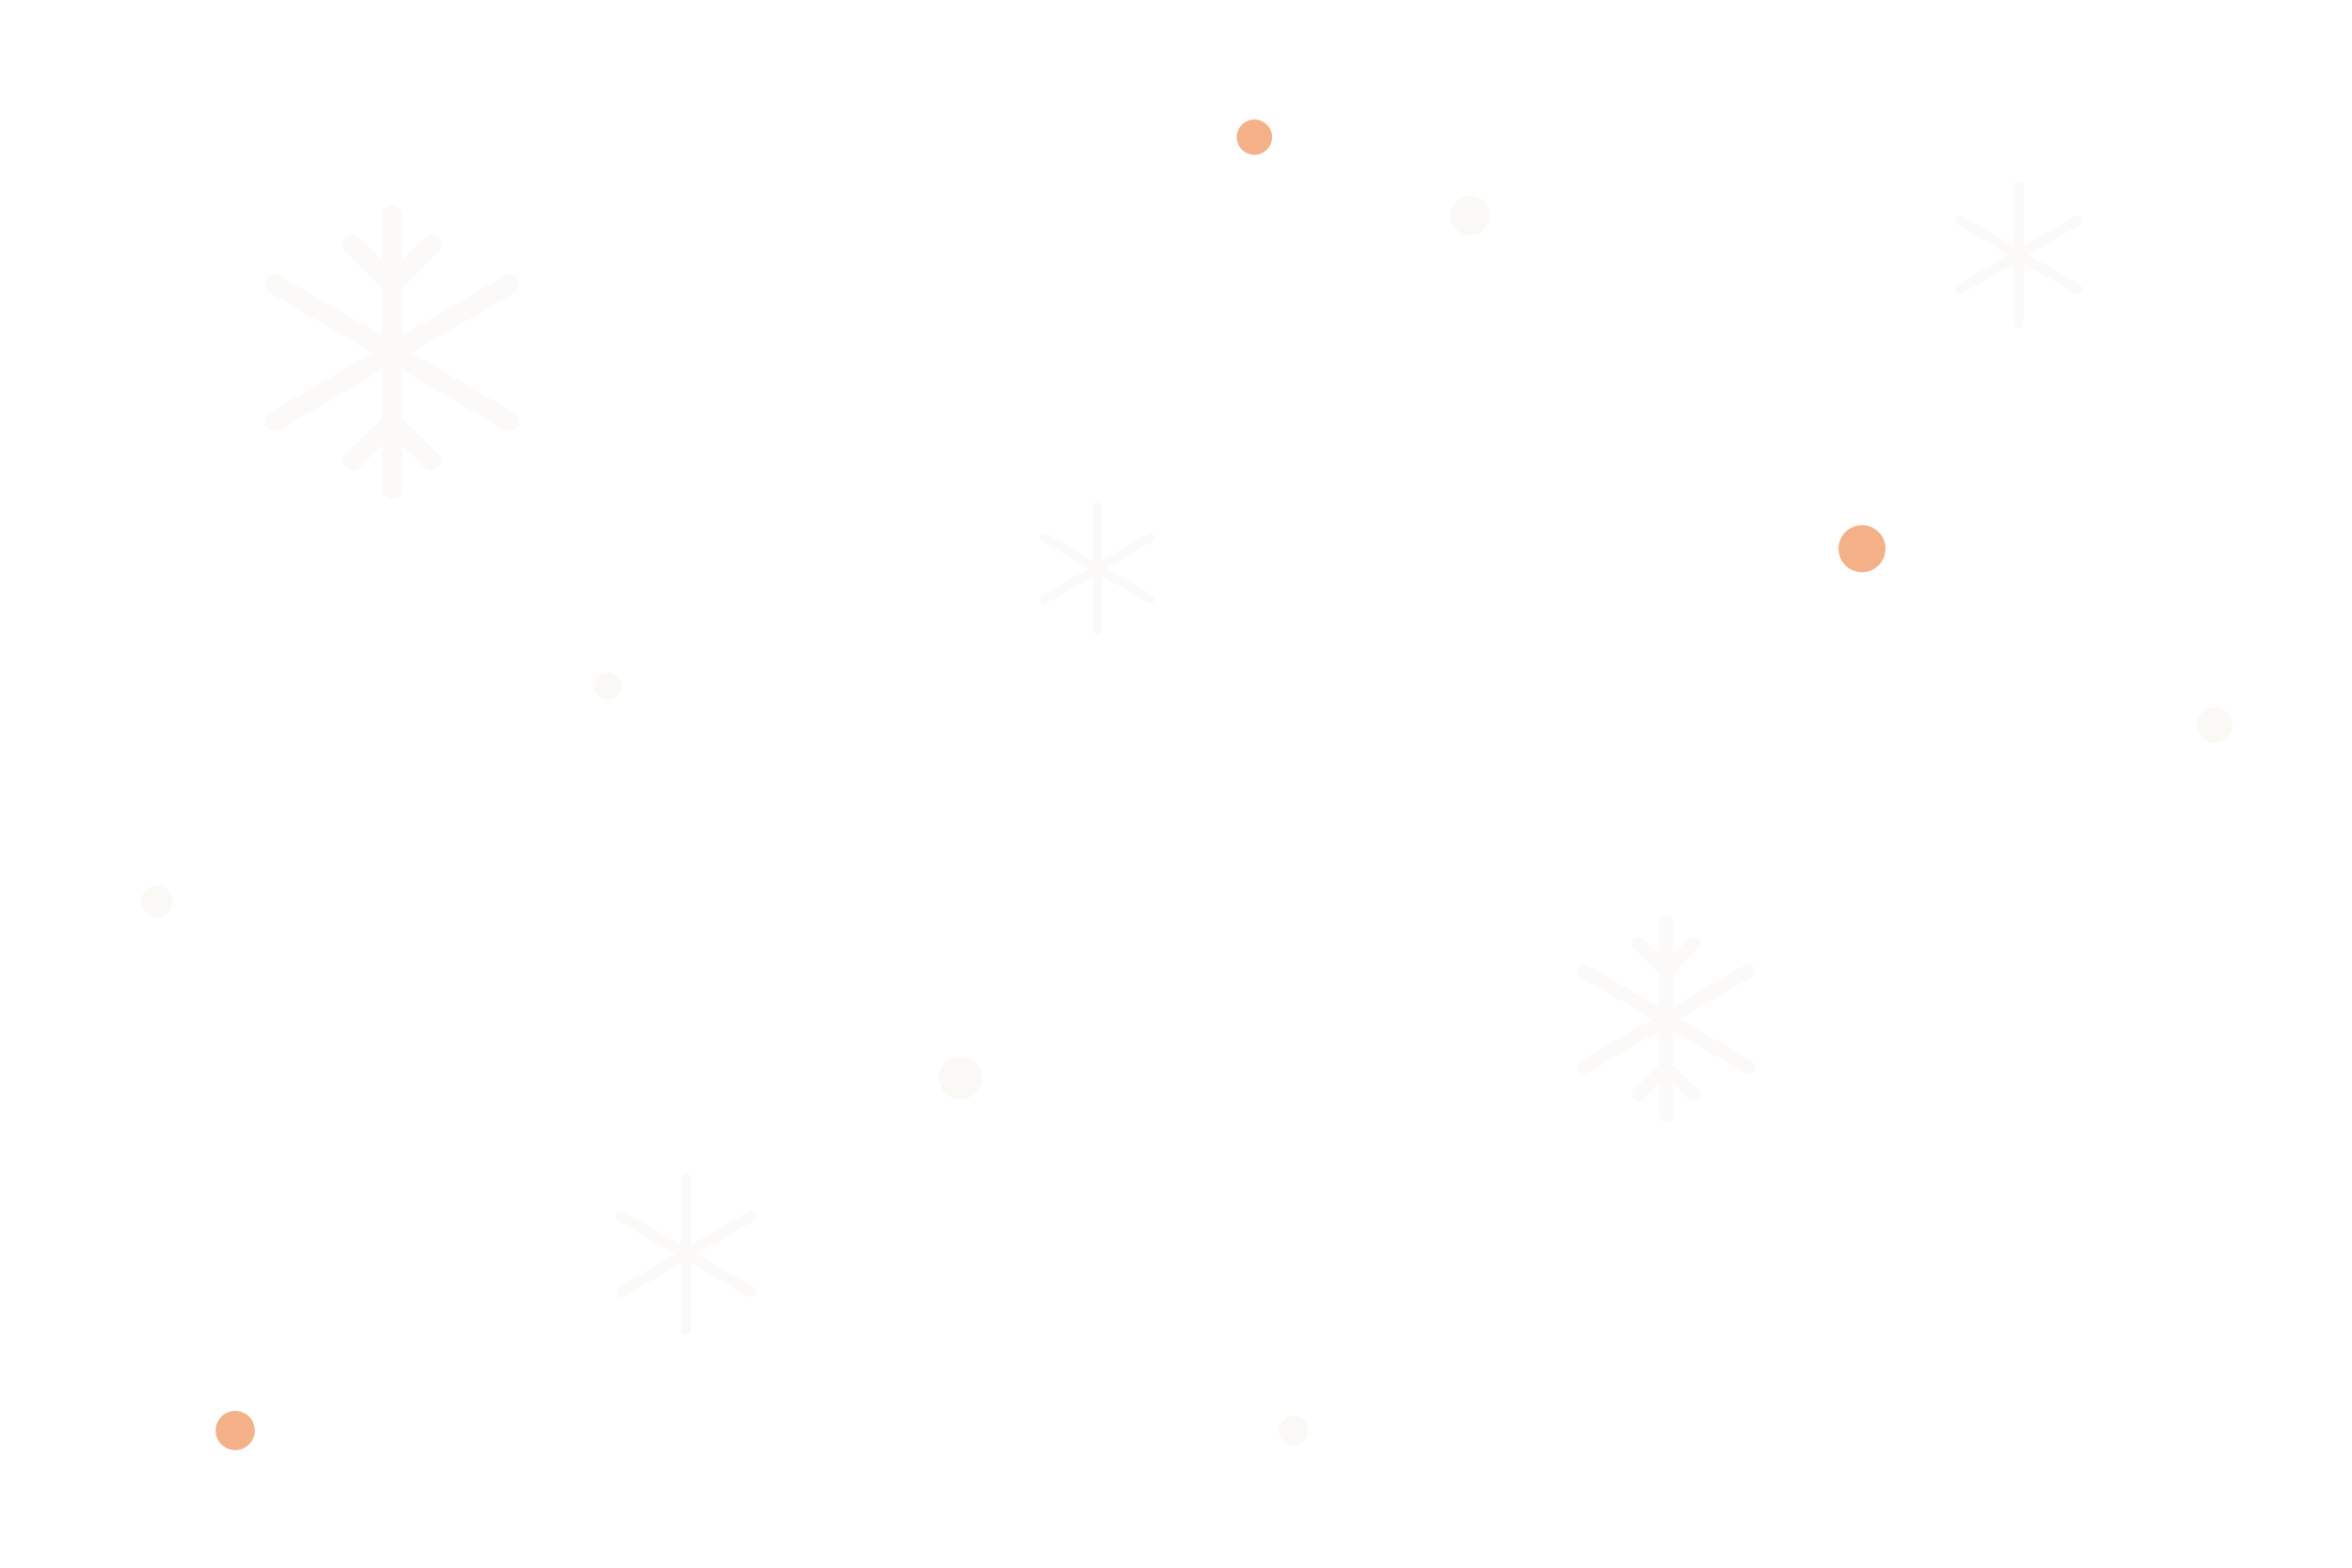
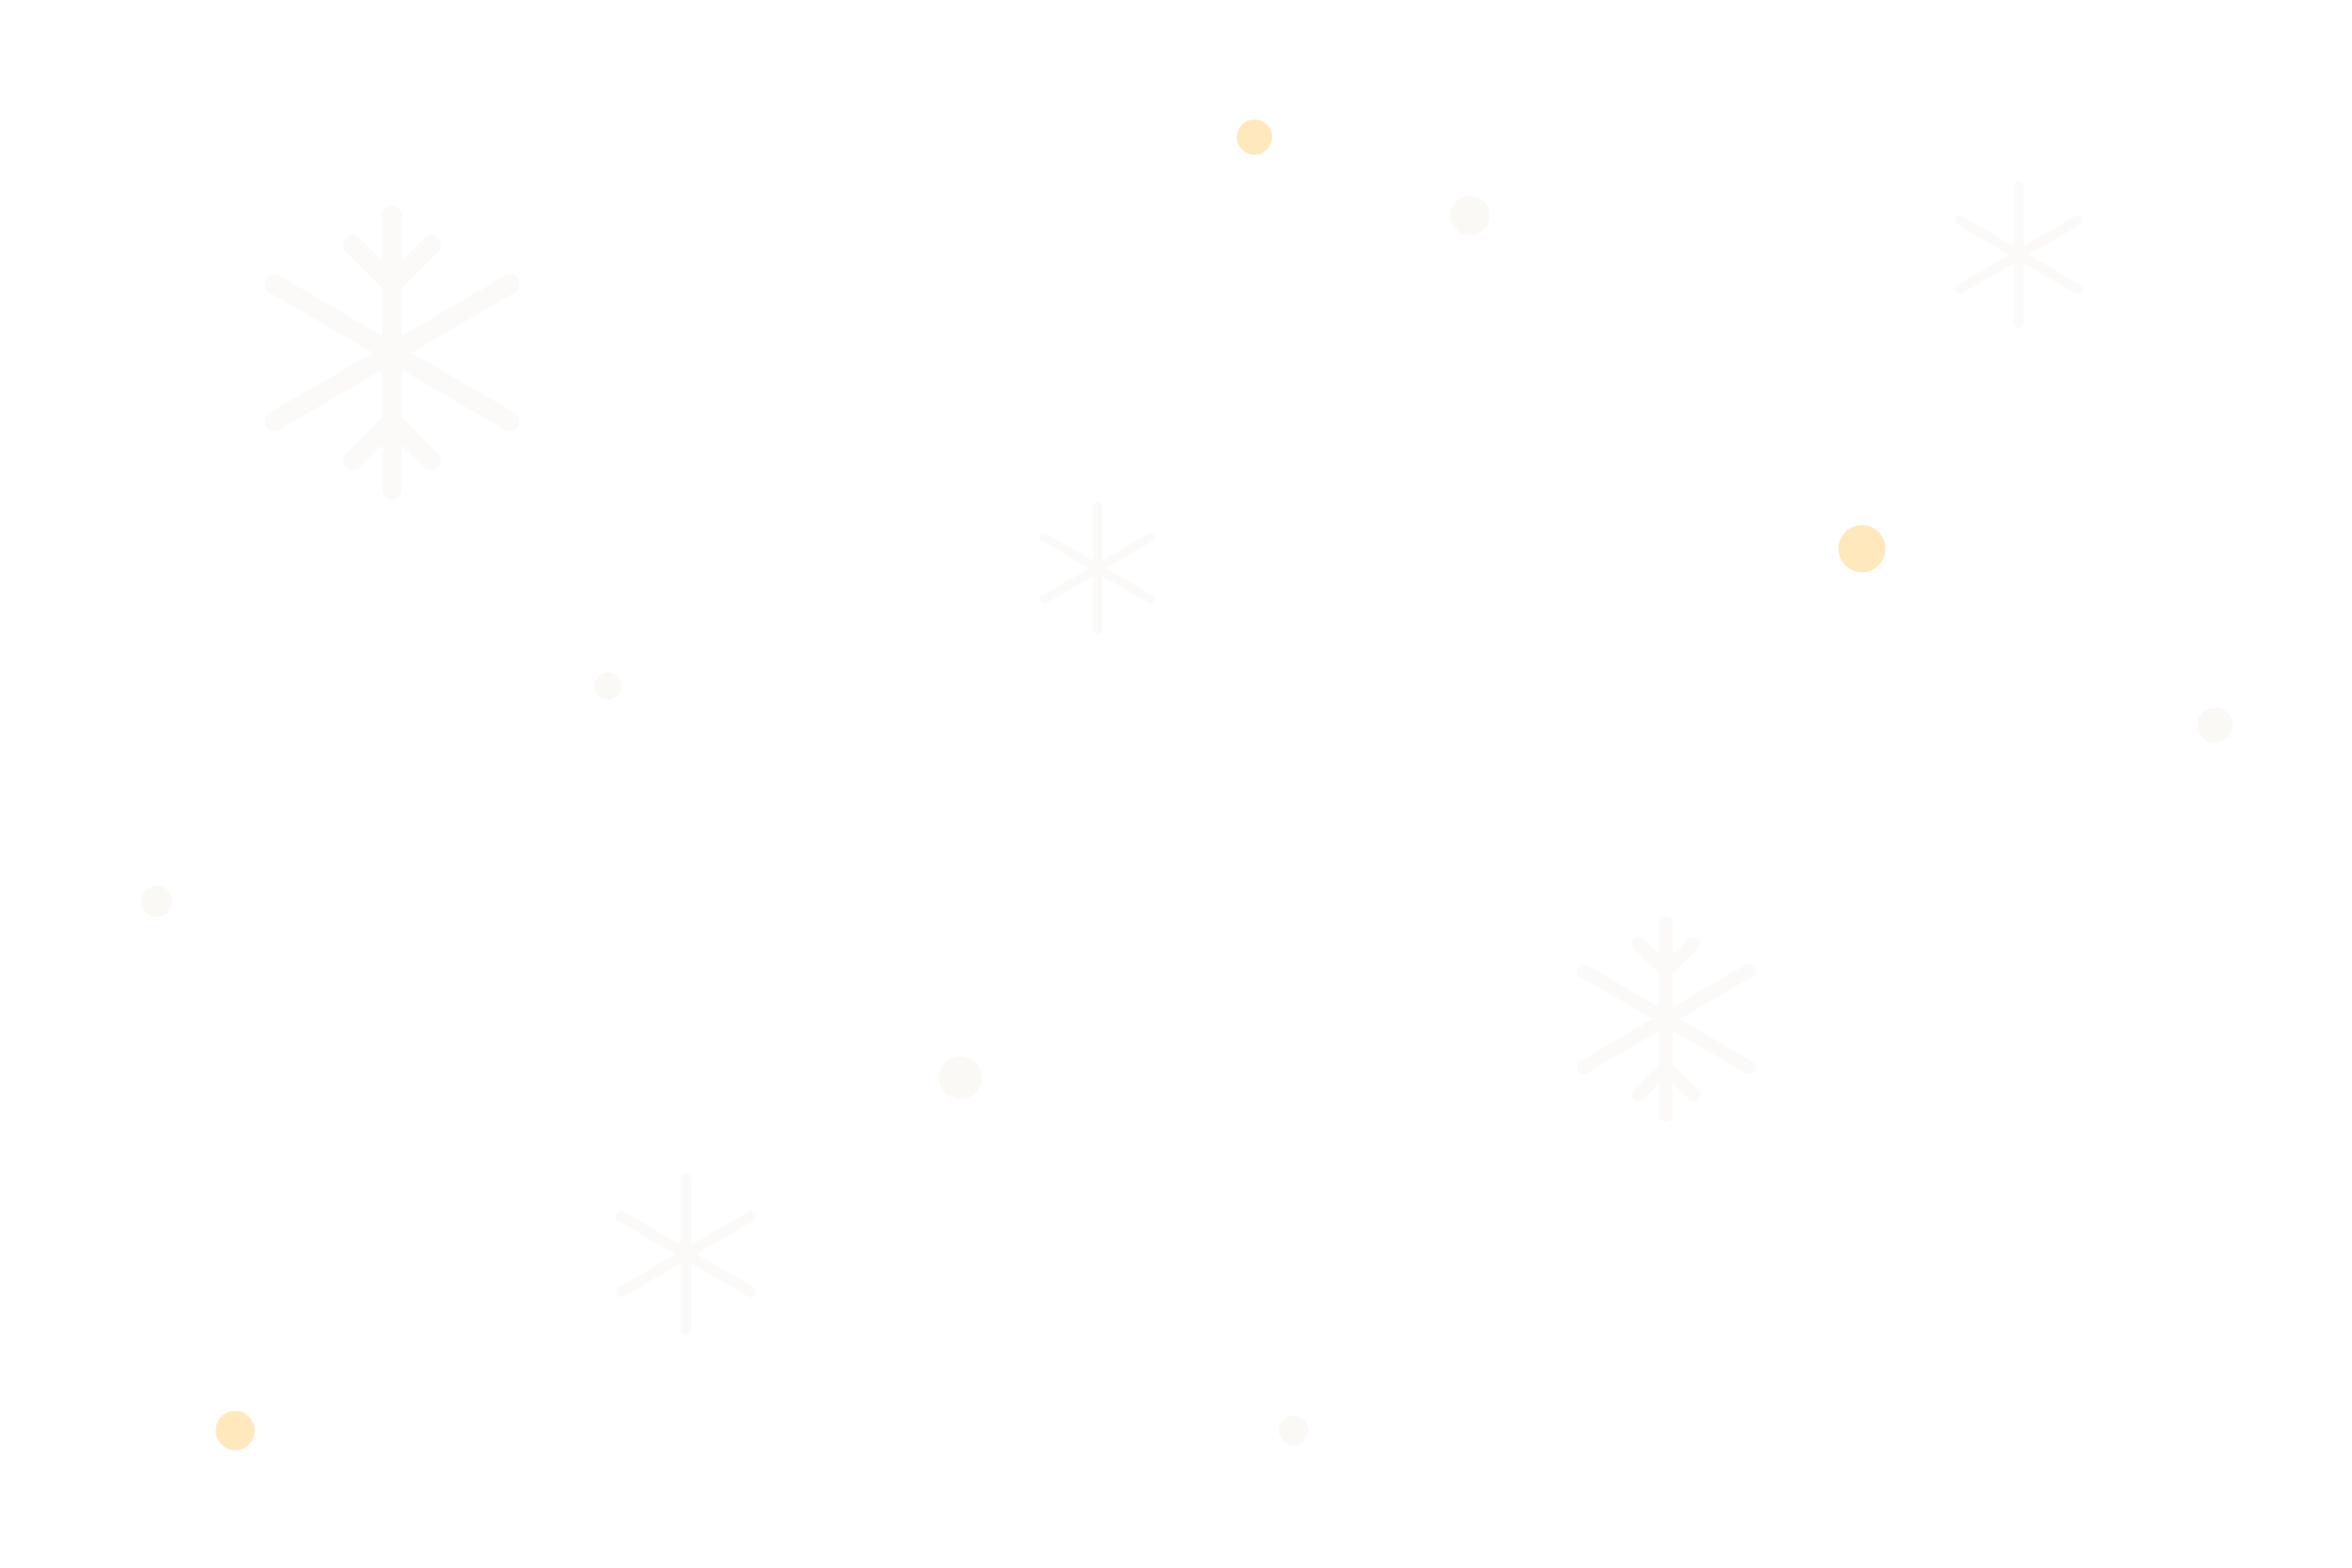
<svg xmlns="http://www.w3.org/2000/svg" width="240" height="160" viewBox="0 0 240 160">
  <g fill="none" stroke="#F1E8DD" stroke-linecap="round" stroke-width="2" opacity=".22">
    <g transform="translate(40 36)">
      <path d="M0-14V14M-12-7 12 7M-12 7 12-7M-4-11 0-7 4-11M-4 11 0 7 4 11" />
    </g>
    <g transform="translate(170 104) scale(.7)">
      <path d="M0-14V14M-12-7 12 7M-12 7 12-7M-4-11 0-7 4-11M-4 11 0 7 4 11" />
    </g>
    <g transform="translate(112 58) scale(.45)">
      <path d="M0-14V14M-12-7 12 7M-12 7 12-7" />
    </g>
    <g transform="translate(206 26) scale(.5)">
      <path d="M0-14V14M-12-7 12 7M-12 7 12-7" />
    </g>
    <g transform="translate(70 128) scale(.55)">
      <path d="M0-14V14M-12-7 12 7M-12 7 12-7" />
    </g>
  </g>
  <g fill="#F1E8DD" opacity=".28">
    <circle cx="150" cy="22" r="2" />
    <circle cx="16" cy="92" r="1.6" />
    <circle cx="98" cy="110" r="2.2" />
    <circle cx="226" cy="74" r="1.8" />
    <circle cx="132" cy="146" r="1.5" />
    <circle cx="62" cy="70" r="1.4" />
  </g>
-   <g fill="#EB7024" opacity=".55">
+   <g fill="#FFD27A" opacity=".5">
    <circle cx="190" cy="56" r="2.4" />
    <circle cx="24" cy="146" r="2" />
    <circle cx="128" cy="14" r="1.8" />
  </g>
</svg>
